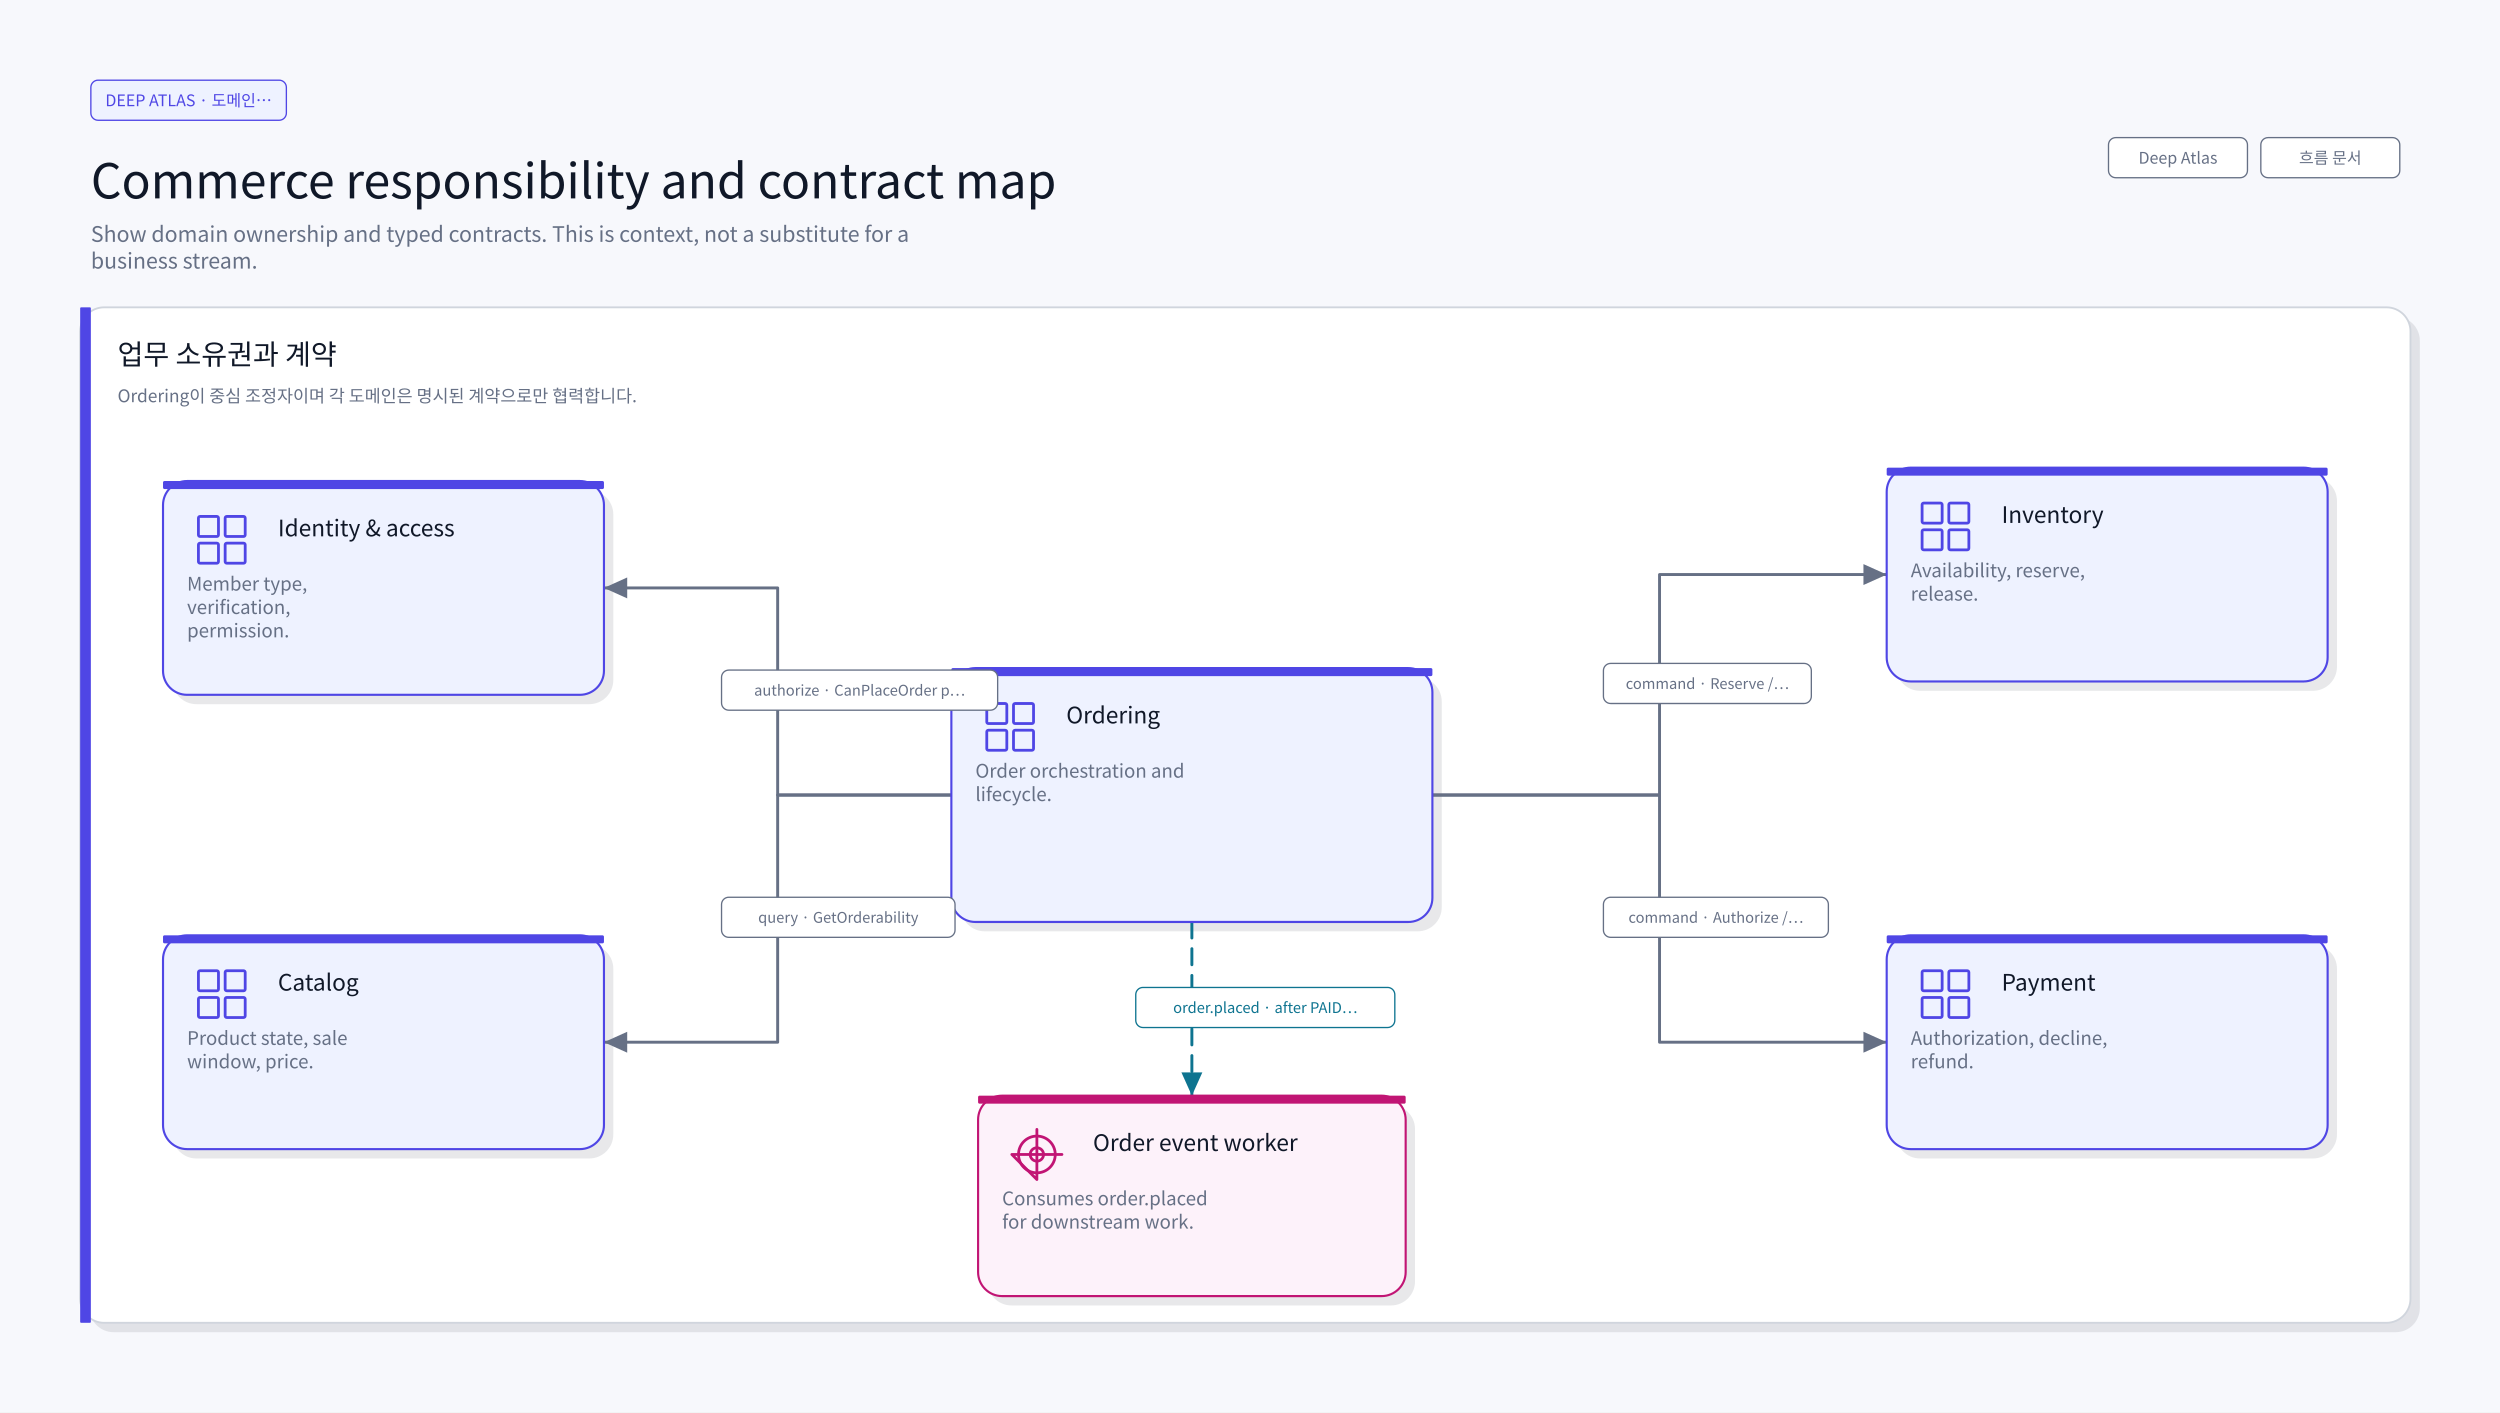
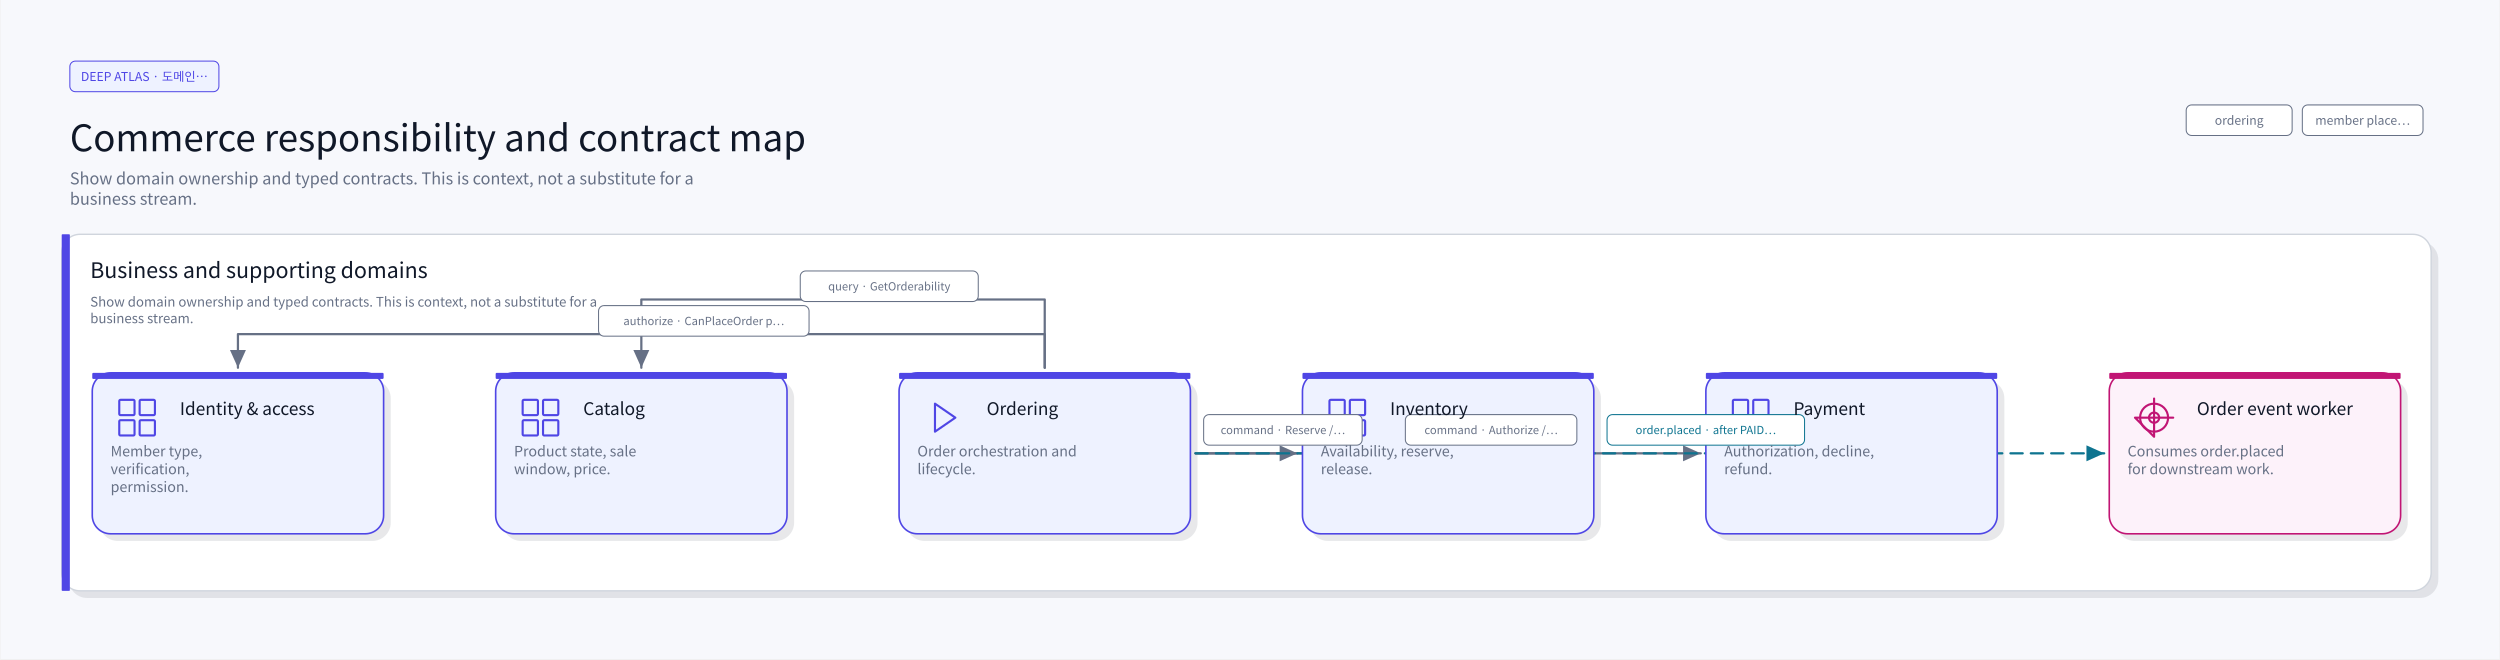
- <svg xmlns="http://www.w3.org/2000/svg" width="1871" height="1057" viewBox="-12.00 -22.00 1871.00 1057.00">
-   <rect x="-12.00" y="-22.00" width="1871.00" height="1057.00" fill="#F7F8FC" />
-   <rect x="55.00" y="215.00" width="1744.00" height="760.00" rx="18.00" stroke="#101828" fill="#101828" stroke-width="0.0" opacity="0.100" />
-   <rect x="48.00" y="208.00" width="1744.00" height="760.00" rx="18.00" stroke="#D0D5DD" fill="#FFFFFF" stroke-width="1.4" opacity="1.000" />
-   <rect x="117.00" y="345.00" width="330.00" height="160.00" rx="18.00" stroke="#101828" fill="#101828" stroke-width="0.0" opacity="0.100" />
-   <rect x="117.00" y="685.00" width="330.00" height="160.00" rx="18.00" stroke="#101828" fill="#101828" stroke-width="0.0" opacity="0.100" />
-   <rect x="707.00" y="485.00" width="360.00" height="190.00" rx="18.00" stroke="#101828" fill="#101828" stroke-width="0.0" opacity="0.100" />
-   <rect x="1407.00" y="335.00" width="330.00" height="160.00" rx="18.00" stroke="#101828" fill="#101828" stroke-width="0.0" opacity="0.100" />
-   <rect x="1407.00" y="685.00" width="330.00" height="160.00" rx="18.00" stroke="#101828" fill="#101828" stroke-width="0.0" opacity="0.100" />
-   <rect x="727.00" y="805.00" width="320.00" height="150.00" rx="18.00" stroke="#101828" fill="#101828" stroke-width="0.0" opacity="0.100" />
-   <polyline points="700.00,573.00 570.00,573.00 570.00,418.00 440.00,418.00" stroke="#667085" fill="none" stroke-width="2.2" opacity="1.000" stroke-linejoin="round" stroke-linecap="round" />
-   <polygon points="440.00,418.00 457.40,410.17 457.40,425.83" fill="#667085" opacity="1.000" />
-   <polyline points="700.00,573.00 570.00,573.00 570.00,758.00 440.00,758.00" stroke="#667085" fill="none" stroke-width="2.2" opacity="1.000" stroke-linejoin="round" stroke-linecap="round" />
-   <polygon points="440.00,758.00 457.40,750.17 457.40,765.83" fill="#667085" opacity="1.000" />
-   <polyline points="1060.00,573.00 1230.00,573.00 1230.00,408.00 1400.00,408.00" stroke="#667085" fill="none" stroke-width="2.2" opacity="1.000" stroke-linejoin="round" stroke-linecap="round" />
-   <polygon points="1400.00,408.00 1382.60,415.83 1382.60,400.17" fill="#667085" opacity="1.000" />
-   <polyline points="1060.00,573.00 1230.00,573.00 1230.00,758.00 1400.00,758.00" stroke="#667085" fill="none" stroke-width="2.2" opacity="1.000" stroke-linejoin="round" stroke-linecap="round" />
-   <polygon points="1400.00,758.00 1382.60,765.83 1382.60,750.17" fill="#667085" opacity="1.000" />
-   <polyline points="880.00,668.00 880.00,733.00 880.00,733.00 880.00,798.00" stroke="#0E7490" fill="none" stroke-width="2.2" opacity="1.000" stroke-dasharray="12 8" stroke-linejoin="round" stroke-linecap="round" />
-   <polygon points="880.00,798.00 872.17,780.60 887.83,780.60" fill="#0E7490" opacity="1.000" />
+ <svg xmlns="http://www.w3.org/2000/svg" width="2200" height="580" viewBox="-12.00 -22.00 2453.00 647.00">
+   <rect x="-12.00" y="-22.00" width="2453.00" height="647.00" fill="#F7F8FC" />
+   <rect x="55.00" y="215.00" width="2326.00" height="350.00" rx="18.00" stroke="#101828" fill="#101828" stroke-width="0.0" opacity="0.100" />
+   <rect x="48.00" y="208.00" width="2326.00" height="350.00" rx="18.00" stroke="#D0D5DD" fill="#FFFFFF" stroke-width="1.4" opacity="1.000" />
+   <rect x="85.00" y="351.00" width="286.00" height="158.00" rx="18.00" stroke="#101828" fill="#101828" stroke-width="0.0" opacity="0.100" />
+   <rect x="481.00" y="351.00" width="286.00" height="158.00" rx="18.00" stroke="#101828" fill="#101828" stroke-width="0.0" opacity="0.100" />
+   <rect x="877.00" y="351.00" width="286.00" height="158.00" rx="18.00" stroke="#101828" fill="#101828" stroke-width="0.0" opacity="0.100" />
+   <rect x="1273.00" y="351.00" width="286.00" height="158.00" rx="18.00" stroke="#101828" fill="#101828" stroke-width="0.0" opacity="0.100" />
+   <rect x="1669.00" y="351.00" width="286.00" height="158.00" rx="18.00" stroke="#101828" fill="#101828" stroke-width="0.0" opacity="0.100" />
+   <rect x="2065.00" y="351.00" width="286.00" height="158.00" rx="18.00" stroke="#101828" fill="#101828" stroke-width="0.0" opacity="0.100" />
+   <polyline points="1013.00,339.00 1013.00,306.00 221.00,306.00 221.00,339.00" stroke="#667085" fill="none" stroke-width="2.2" opacity="1.000" stroke-linejoin="round" stroke-linecap="round" />
+   <polygon points="221.00,339.00 213.17,321.60 228.83,321.60" fill="#667085" opacity="1.000" />
+   <polyline points="1013.00,339.00 1013.00,272.00 617.00,272.00 617.00,339.00" stroke="#667085" fill="none" stroke-width="2.2" opacity="1.000" stroke-linejoin="round" stroke-linecap="round" />
+   <polygon points="617.00,339.00 609.17,321.60 624.83,321.60" fill="#667085" opacity="1.000" />
+   <polyline points="1161.00,423.00 1261.00,423.00" stroke="#667085" fill="none" stroke-width="2.2" opacity="1.000" stroke-linejoin="round" stroke-linecap="round" />
+   <polygon points="1261.00,423.00 1243.60,430.83 1243.60,415.17" fill="#667085" opacity="1.000" />
+   <polyline points="1161.00,423.00 1657.00,423.00" stroke="#667085" fill="none" stroke-width="2.2" opacity="1.000" stroke-linejoin="round" stroke-linecap="round" />
+   <polygon points="1657.00,423.00 1639.60,430.83 1639.60,415.17" fill="#667085" opacity="1.000" />
+   <polyline points="1161.00,423.00 2053.00,423.00" stroke="#0E7490" fill="none" stroke-width="2.2" opacity="1.000" stroke-dasharray="12 8" stroke-linejoin="round" stroke-linecap="round" />
+   <polygon points="2053.00,423.00 2035.60,430.83 2035.60,415.17" fill="#0E7490" opacity="1.000" />
  <rect x="56.00" y="38.00" width="146.32" height="30.00" rx="5.40" stroke="#4F46E5" fill="#EEF2FF" stroke-width="1.0" opacity="1.000" />
-   <rect x="1680.00" y="81.00" width="104.00" height="30.00" rx="5.40" stroke="#667085" fill="#FFFFFF" stroke-width="1.0" opacity="1.000" />
-   <rect x="1566.00" y="81.00" width="104.00" height="30.00" rx="5.40" stroke="#667085" fill="#FFFFFF" stroke-width="1.0" opacity="1.000" />
-   <rect x="48.00" y="208.00" width="8.00" height="760.00" rx="0.64" stroke="#4F46E5" fill="#4F46E5" stroke-width="0.0" opacity="1.000" />
-   <rect x="110.00" y="338.00" width="330.00" height="160.00" rx="18.00" stroke="#4F46E5" fill="#EEF2FF" stroke-width="1.6" opacity="1.000" />
-   <rect x="110.00" y="338.00" width="330.00" height="6.00" rx="1.08" stroke="#4F46E5" fill="#4F46E5" stroke-width="0.0" opacity="1.000" />
-   <rect x="128.00" y="356.00" width="52.00" height="52.00" rx="4.16" stroke="#EEF2FF" fill="#EEF2FF" stroke-width="0.0" opacity="1.000" />
-   <rect x="136.50" y="364.50" width="15.00" height="15.00" rx="1.20" stroke="#4F46E5" fill="none" stroke-width="2.1" opacity="1.000" />
-   <rect x="156.50" y="364.50" width="15.00" height="15.00" rx="1.20" stroke="#4F46E5" fill="none" stroke-width="2.1" opacity="1.000" />
-   <rect x="136.50" y="384.50" width="15.00" height="15.00" rx="1.20" stroke="#4F46E5" fill="none" stroke-width="2.1" opacity="1.000" />
-   <rect x="156.50" y="384.50" width="15.00" height="15.00" rx="1.20" stroke="#4F46E5" fill="none" stroke-width="2.1" opacity="1.000" />
-   <rect x="110.00" y="678.00" width="330.00" height="160.00" rx="18.00" stroke="#4F46E5" fill="#EEF2FF" stroke-width="1.6" opacity="1.000" />
-   <rect x="110.00" y="678.00" width="330.00" height="6.00" rx="1.08" stroke="#4F46E5" fill="#4F46E5" stroke-width="0.0" opacity="1.000" />
-   <rect x="128.00" y="696.00" width="52.00" height="52.00" rx="4.16" stroke="#EEF2FF" fill="#EEF2FF" stroke-width="0.0" opacity="1.000" />
-   <rect x="136.50" y="704.50" width="15.00" height="15.00" rx="1.20" stroke="#4F46E5" fill="none" stroke-width="2.1" opacity="1.000" />
-   <rect x="156.50" y="704.50" width="15.00" height="15.00" rx="1.20" stroke="#4F46E5" fill="none" stroke-width="2.1" opacity="1.000" />
-   <rect x="136.50" y="724.50" width="15.00" height="15.00" rx="1.20" stroke="#4F46E5" fill="none" stroke-width="2.1" opacity="1.000" />
-   <rect x="156.50" y="724.50" width="15.00" height="15.00" rx="1.20" stroke="#4F46E5" fill="none" stroke-width="2.1" opacity="1.000" />
-   <rect x="700.00" y="478.00" width="360.00" height="190.00" rx="18.00" stroke="#4F46E5" fill="#EEF2FF" stroke-width="1.6" opacity="1.000" />
-   <rect x="700.00" y="478.00" width="360.00" height="6.00" rx="1.08" stroke="#4F46E5" fill="#4F46E5" stroke-width="0.0" opacity="1.000" />
-   <rect x="718.00" y="496.00" width="52.00" height="52.00" rx="4.16" stroke="#EEF2FF" fill="#EEF2FF" stroke-width="0.0" opacity="1.000" />
-   <rect x="726.50" y="504.50" width="15.00" height="15.00" rx="1.20" stroke="#4F46E5" fill="none" stroke-width="2.1" opacity="1.000" />
-   <rect x="746.50" y="504.50" width="15.00" height="15.00" rx="1.20" stroke="#4F46E5" fill="none" stroke-width="2.1" opacity="1.000" />
-   <rect x="726.50" y="524.50" width="15.00" height="15.00" rx="1.20" stroke="#4F46E5" fill="none" stroke-width="2.1" opacity="1.000" />
-   <rect x="746.50" y="524.50" width="15.00" height="15.00" rx="1.20" stroke="#4F46E5" fill="none" stroke-width="2.1" opacity="1.000" />
-   <rect x="1400.00" y="328.00" width="330.00" height="160.00" rx="18.00" stroke="#4F46E5" fill="#EEF2FF" stroke-width="1.6" opacity="1.000" />
-   <rect x="1400.00" y="328.00" width="330.00" height="6.00" rx="1.08" stroke="#4F46E5" fill="#4F46E5" stroke-width="0.0" opacity="1.000" />
-   <rect x="1418.00" y="346.00" width="52.00" height="52.00" rx="4.16" stroke="#EEF2FF" fill="#EEF2FF" stroke-width="0.0" opacity="1.000" />
-   <rect x="1426.50" y="354.50" width="15.00" height="15.00" rx="1.20" stroke="#4F46E5" fill="none" stroke-width="2.1" opacity="1.000" />
-   <rect x="1446.50" y="354.50" width="15.00" height="15.00" rx="1.20" stroke="#4F46E5" fill="none" stroke-width="2.1" opacity="1.000" />
-   <rect x="1426.50" y="374.50" width="15.00" height="15.00" rx="1.20" stroke="#4F46E5" fill="none" stroke-width="2.1" opacity="1.000" />
-   <rect x="1446.50" y="374.50" width="15.00" height="15.00" rx="1.20" stroke="#4F46E5" fill="none" stroke-width="2.1" opacity="1.000" />
-   <rect x="1400.00" y="678.00" width="330.00" height="160.00" rx="18.00" stroke="#4F46E5" fill="#EEF2FF" stroke-width="1.6" opacity="1.000" />
-   <rect x="1400.00" y="678.00" width="330.00" height="6.00" rx="1.08" stroke="#4F46E5" fill="#4F46E5" stroke-width="0.0" opacity="1.000" />
-   <rect x="1418.00" y="696.00" width="52.00" height="52.00" rx="4.16" stroke="#EEF2FF" fill="#EEF2FF" stroke-width="0.0" opacity="1.000" />
-   <rect x="1426.50" y="704.50" width="15.00" height="15.00" rx="1.20" stroke="#4F46E5" fill="none" stroke-width="2.1" opacity="1.000" />
-   <rect x="1446.50" y="704.50" width="15.00" height="15.00" rx="1.20" stroke="#4F46E5" fill="none" stroke-width="2.1" opacity="1.000" />
-   <rect x="1426.50" y="724.50" width="15.00" height="15.00" rx="1.20" stroke="#4F46E5" fill="none" stroke-width="2.1" opacity="1.000" />
-   <rect x="1446.50" y="724.50" width="15.00" height="15.00" rx="1.20" stroke="#4F46E5" fill="none" stroke-width="2.1" opacity="1.000" />
-   <rect x="720.00" y="798.00" width="320.00" height="150.00" rx="18.00" stroke="#C11574" fill="#FDF2FA" stroke-width="1.6" opacity="1.000" />
-   <rect x="720.00" y="798.00" width="320.00" height="6.00" rx="1.08" stroke="#C11574" fill="#C11574" stroke-width="0.0" opacity="1.000" />
-   <rect x="738.00" y="816.00" width="52.00" height="52.00" rx="4.16" stroke="#FDF2FA" fill="#FDF2FA" stroke-width="0.0" opacity="1.000" />
-   <ellipse cx="764.00" cy="842.00" rx="13.75" ry="13.75" stroke="#C11574" fill="none" stroke-width="2.1" opacity="1.000" />
-   <ellipse cx="764.00" cy="842.00" rx="5.00" ry="5.00" stroke="#C11574" fill="none" stroke-width="2.1" opacity="1.000" />
-   <rect x="528.00" y="479.50" width="206.64" height="30.00" rx="5.40" stroke="#667085" fill="#FFFFFF" stroke-width="1.0" opacity="1.000" />
-   <rect x="528.00" y="649.50" width="174.74" height="30.00" rx="5.40" stroke="#667085" fill="#FFFFFF" stroke-width="1.0" opacity="1.000" />
-   <rect x="1188.00" y="474.50" width="155.60" height="30.00" rx="5.40" stroke="#667085" fill="#FFFFFF" stroke-width="1.0" opacity="1.000" />
-   <rect x="1188.00" y="649.50" width="168.36" height="30.00" rx="5.40" stroke="#667085" fill="#FFFFFF" stroke-width="1.0" opacity="1.000" />
-   <rect x="838.00" y="717.00" width="193.88" height="30.00" rx="5.40" stroke="#0E7490" fill="#FFFFFF" stroke-width="1.0" opacity="1.000" />
-   <polyline points="764.00,823.25 764.00,829.50 764.00,854.50 764.00,860.75 745.25,842.00 751.50,842.00 776.50,842.00 782.75,842.00" stroke="#C11574" fill="none" stroke-width="2.1" opacity="1.000" stroke-linejoin="round" stroke-linecap="round" />
+   <rect x="2247.52" y="81.00" width="118.48" height="30.00" rx="5.40" stroke="#667085" fill="#FFFFFF" stroke-width="1.0" opacity="1.000" />
+   <rect x="2133.52" y="81.00" width="104.00" height="30.00" rx="5.40" stroke="#667085" fill="#FFFFFF" stroke-width="1.0" opacity="1.000" />
+   <rect x="48.00" y="208.00" width="8.00" height="350.00" rx="0.64" stroke="#4F46E5" fill="#4F46E5" stroke-width="0.0" opacity="1.000" />
+   <rect x="78.00" y="344.00" width="286.00" height="158.00" rx="18.00" stroke="#4F46E5" fill="#EEF2FF" stroke-width="1.6" opacity="1.000" />
+   <rect x="78.00" y="344.00" width="286.00" height="6.00" rx="1.08" stroke="#4F46E5" fill="#4F46E5" stroke-width="0.0" opacity="1.000" />
+   <rect x="96.00" y="362.00" width="52.00" height="52.00" rx="4.16" stroke="#EEF2FF" fill="#EEF2FF" stroke-width="0.0" opacity="1.000" />
+   <rect x="104.50" y="370.50" width="15.00" height="15.00" rx="1.20" stroke="#4F46E5" fill="none" stroke-width="2.1" opacity="1.000" />
+   <rect x="124.50" y="370.50" width="15.00" height="15.00" rx="1.20" stroke="#4F46E5" fill="none" stroke-width="2.1" opacity="1.000" />
+   <rect x="104.50" y="390.50" width="15.00" height="15.00" rx="1.20" stroke="#4F46E5" fill="none" stroke-width="2.1" opacity="1.000" />
+   <rect x="124.50" y="390.50" width="15.00" height="15.00" rx="1.20" stroke="#4F46E5" fill="none" stroke-width="2.1" opacity="1.000" />
+   <rect x="474.00" y="344.00" width="286.00" height="158.00" rx="18.00" stroke="#4F46E5" fill="#EEF2FF" stroke-width="1.6" opacity="1.000" />
+   <rect x="474.00" y="344.00" width="286.00" height="6.00" rx="1.08" stroke="#4F46E5" fill="#4F46E5" stroke-width="0.0" opacity="1.000" />
+   <rect x="492.00" y="362.00" width="52.00" height="52.00" rx="4.16" stroke="#EEF2FF" fill="#EEF2FF" stroke-width="0.0" opacity="1.000" />
+   <rect x="500.50" y="370.50" width="15.00" height="15.00" rx="1.20" stroke="#4F46E5" fill="none" stroke-width="2.1" opacity="1.000" />
+   <rect x="520.50" y="370.50" width="15.00" height="15.00" rx="1.20" stroke="#4F46E5" fill="none" stroke-width="2.1" opacity="1.000" />
+   <rect x="500.50" y="390.50" width="15.00" height="15.00" rx="1.20" stroke="#4F46E5" fill="none" stroke-width="2.1" opacity="1.000" />
+   <rect x="520.50" y="390.50" width="15.00" height="15.00" rx="1.20" stroke="#4F46E5" fill="none" stroke-width="2.1" opacity="1.000" />
+   <rect x="870.00" y="344.00" width="286.00" height="158.00" rx="18.00" stroke="#4F46E5" fill="#EEF2FF" stroke-width="1.6" opacity="1.000" />
+   <rect x="870.00" y="344.00" width="286.00" height="6.00" rx="1.08" stroke="#4F46E5" fill="#4F46E5" stroke-width="0.0" opacity="1.000" />
+   <rect x="888.00" y="362.00" width="52.00" height="52.00" rx="4.16" stroke="#EEF2FF" fill="#EEF2FF" stroke-width="0.0" opacity="1.000" />
+   <rect x="1266.00" y="344.00" width="286.00" height="158.00" rx="18.00" stroke="#4F46E5" fill="#EEF2FF" stroke-width="1.6" opacity="1.000" />
+   <rect x="1266.00" y="344.00" width="286.00" height="6.00" rx="1.08" stroke="#4F46E5" fill="#4F46E5" stroke-width="0.0" opacity="1.000" />
+   <rect x="1284.00" y="362.00" width="52.00" height="52.00" rx="4.16" stroke="#EEF2FF" fill="#EEF2FF" stroke-width="0.0" opacity="1.000" />
+   <rect x="1292.50" y="370.50" width="15.00" height="15.00" rx="1.20" stroke="#4F46E5" fill="none" stroke-width="2.1" opacity="1.000" />
+   <rect x="1312.50" y="370.50" width="15.00" height="15.00" rx="1.20" stroke="#4F46E5" fill="none" stroke-width="2.1" opacity="1.000" />
+   <rect x="1292.50" y="390.50" width="15.00" height="15.00" rx="1.20" stroke="#4F46E5" fill="none" stroke-width="2.1" opacity="1.000" />
+   <rect x="1312.50" y="390.50" width="15.00" height="15.00" rx="1.20" stroke="#4F46E5" fill="none" stroke-width="2.1" opacity="1.000" />
+   <rect x="1662.00" y="344.00" width="286.00" height="158.00" rx="18.00" stroke="#4F46E5" fill="#EEF2FF" stroke-width="1.6" opacity="1.000" />
+   <rect x="1662.00" y="344.00" width="286.00" height="6.00" rx="1.08" stroke="#4F46E5" fill="#4F46E5" stroke-width="0.0" opacity="1.000" />
+   <rect x="1680.00" y="362.00" width="52.00" height="52.00" rx="4.16" stroke="#EEF2FF" fill="#EEF2FF" stroke-width="0.0" opacity="1.000" />
+   <rect x="1688.50" y="370.50" width="15.00" height="15.00" rx="1.20" stroke="#4F46E5" fill="none" stroke-width="2.1" opacity="1.000" />
+   <rect x="1708.50" y="370.50" width="15.00" height="15.00" rx="1.20" stroke="#4F46E5" fill="none" stroke-width="2.1" opacity="1.000" />
+   <rect x="1688.50" y="390.50" width="15.00" height="15.00" rx="1.20" stroke="#4F46E5" fill="none" stroke-width="2.1" opacity="1.000" />
+   <rect x="1708.50" y="390.50" width="15.00" height="15.00" rx="1.20" stroke="#4F46E5" fill="none" stroke-width="2.1" opacity="1.000" />
+   <rect x="2058.00" y="344.00" width="286.00" height="158.00" rx="18.00" stroke="#C11574" fill="#FDF2FA" stroke-width="1.6" opacity="1.000" />
+   <rect x="2058.00" y="344.00" width="286.00" height="6.00" rx="1.08" stroke="#C11574" fill="#C11574" stroke-width="0.0" opacity="1.000" />
+   <rect x="2076.00" y="362.00" width="52.00" height="52.00" rx="4.16" stroke="#FDF2FA" fill="#FDF2FA" stroke-width="0.0" opacity="1.000" />
+   <ellipse cx="2102.00" cy="388.00" rx="13.75" ry="13.75" stroke="#C11574" fill="none" stroke-width="2.1" opacity="1.000" />
+   <ellipse cx="2102.00" cy="388.00" rx="5.00" ry="5.00" stroke="#C11574" fill="none" stroke-width="2.1" opacity="1.000" />
+   <rect x="575.00" y="278.00" width="206.64" height="30.00" rx="5.40" stroke="#667085" fill="#FFFFFF" stroke-width="1.0" opacity="1.000" />
+   <rect x="773.00" y="244.00" width="174.74" height="30.00" rx="5.40" stroke="#667085" fill="#FFFFFF" stroke-width="1.0" opacity="1.000" />
+   <rect x="1169.00" y="385.00" width="155.60" height="30.00" rx="5.40" stroke="#667085" fill="#FFFFFF" stroke-width="1.0" opacity="1.000" />
+   <rect x="1367.00" y="385.00" width="168.36" height="30.00" rx="5.40" stroke="#667085" fill="#FFFFFF" stroke-width="1.0" opacity="1.000" />
+   <rect x="1565.00" y="385.00" width="193.88" height="30.00" rx="5.40" stroke="#0E7490" fill="#FFFFFF" stroke-width="1.0" opacity="1.000" />
+   <polyline points="905.25,374.25 905.25,401.75 925.25,388.00 905.25,374.25" stroke="#4F46E5" fill="none" stroke-width="2.1" opacity="1.000" stroke-linejoin="round" stroke-linecap="round" />
+   <polyline points="2102.00,369.25 2102.00,375.50 2102.00,400.50 2102.00,406.75 2083.25,388.00 2089.50,388.00 2114.50,388.00 2120.75,388.00" stroke="#C11574" fill="none" stroke-width="2.1" opacity="1.000" stroke-linejoin="round" stroke-linecap="round" />
  <text x="129.16" y="57.50" font-size="12.00" font-family="NanumGothic, Noto Sans CJK KR, Apple SD Gothic Neo, Arial, sans-serif" text-anchor="middle" fill="#4F46E5" opacity="1.000">
    <tspan x="129.16" dy="0.00">DEEP ATLAS · 도메인…</tspan>
  </text>
  <text x="56.00" y="126.50" font-size="36.00" font-family="NanumGothic, Noto Sans CJK KR, Apple SD Gothic Neo, Arial, sans-serif" text-anchor="start" fill="#101828" opacity="1.000">
    <tspan x="56.00" dy="0.00">Commerce responsibility and contract map</tspan>
  </text>
  <text x="56.00" y="159.00" font-size="16.00" font-family="NanumGothic, Noto Sans CJK KR, Apple SD Gothic Neo, Arial, sans-serif" text-anchor="start" fill="#667085" opacity="1.000">
    <tspan x="56.00" dy="0.00">Show domain ownership and typed contracts. This is context, not a substitute for a</tspan>
    <tspan x="56.00" dy="20.00">business stream.</tspan>
  </text>
  <a href="[[architecture/atlas/flows/member-place-order.md]]">
-     <text x="1732.00" y="100.50" font-size="12.00" font-family="NanumGothic, Noto Sans CJK KR, Apple SD Gothic Neo, Arial, sans-serif" text-anchor="middle" fill="#667085" opacity="1.000">
-       <tspan x="1732.00" dy="0.00">흐름 문서</tspan>
+     <text x="2306.76" y="100.50" font-size="12.00" font-family="NanumGothic, Noto Sans CJK KR, Apple SD Gothic Neo, Arial, sans-serif" text-anchor="middle" fill="#667085" opacity="1.000">
+       <tspan x="2306.76" dy="0.00">member place…</tspan>
    </text>
  </a>
  <a href="[[architecture/atlas/domains/ordering.md]]">
-     <text x="1618.00" y="100.50" font-size="12.00" font-family="NanumGothic, Noto Sans CJK KR, Apple SD Gothic Neo, Arial, sans-serif" text-anchor="middle" fill="#667085" opacity="1.000">
-       <tspan x="1618.00" dy="0.00">Deep Atlas</tspan>
+     <text x="2185.52" y="100.50" font-size="12.00" font-family="NanumGothic, Noto Sans CJK KR, Apple SD Gothic Neo, Arial, sans-serif" text-anchor="middle" fill="#667085" opacity="1.000">
+       <tspan x="2185.52" dy="0.00">ordering</tspan>
    </text>
  </a>
  <text x="76.00" y="250.88" font-size="21.00" font-family="NanumGothic, Noto Sans CJK KR, Apple SD Gothic Neo, Arial, sans-serif" text-anchor="start" fill="#101828" opacity="1.000">
-     <tspan x="76.00" dy="0.00">업무 소유권과 계약</tspan>
+     <tspan x="76.00" dy="0.00">Business and supporting domains</tspan>
  </text>
  <text x="76.00" y="279.00" font-size="13.00" font-family="NanumGothic, Noto Sans CJK KR, Apple SD Gothic Neo, Arial, sans-serif" text-anchor="start" fill="#667085" opacity="1.000">
-     <tspan x="76.00" dy="0.00">Ordering이 중심 조정자이며 각 도메인은 명시된 계약으로만 협력합니다.</tspan>
+     <tspan x="76.00" dy="0.00">Show domain ownership and typed contracts. This is context, not a substitute for a</tspan>
+     <tspan x="76.00" dy="16.25">business stream.</tspan>
  </text>
  <a href="[[domains/identity-access]]">
-     <text x="196.00" y="379.38" font-size="17.00" font-family="NanumGothic, Noto Sans CJK KR, Apple SD Gothic Neo, Arial, sans-serif" text-anchor="start" fill="#101828" opacity="1.000">
-       <tspan x="196.00" dy="0.00">Identity &amp; access</tspan>
+     <text x="164.00" y="385.38" font-size="17.00" font-family="NanumGothic, Noto Sans CJK KR, Apple SD Gothic Neo, Arial, sans-serif" text-anchor="start" fill="#101828" opacity="1.000">
+       <tspan x="164.00" dy="0.00">Identity &amp; access</tspan>
    </text>
  </a>
  <a href="[[domains/identity-access]]">
-     <text x="128.00" y="420.00" font-size="14.00" font-family="NanumGothic, Noto Sans CJK KR, Apple SD Gothic Neo, Arial, sans-serif" text-anchor="start" fill="#667085" opacity="1.000">
-       <tspan x="128.00" dy="0.00">Member type,</tspan>
-       <tspan x="128.00" dy="17.50">verification,</tspan>
-       <tspan x="128.00" dy="17.50">permission.</tspan>
+     <text x="96.00" y="426.00" font-size="14.00" font-family="NanumGothic, Noto Sans CJK KR, Apple SD Gothic Neo, Arial, sans-serif" text-anchor="start" fill="#667085" opacity="1.000">
+       <tspan x="96.00" dy="0.00">Member type,</tspan>
+       <tspan x="96.00" dy="17.50">verification,</tspan>
+       <tspan x="96.00" dy="17.50">permission.</tspan>
    </text>
  </a>
  <a href="[[domains/catalog]]">
-     <text x="196.00" y="719.38" font-size="17.00" font-family="NanumGothic, Noto Sans CJK KR, Apple SD Gothic Neo, Arial, sans-serif" text-anchor="start" fill="#101828" opacity="1.000">
-       <tspan x="196.00" dy="0.00">Catalog</tspan>
+     <text x="560.00" y="385.38" font-size="17.00" font-family="NanumGothic, Noto Sans CJK KR, Apple SD Gothic Neo, Arial, sans-serif" text-anchor="start" fill="#101828" opacity="1.000">
+       <tspan x="560.00" dy="0.00">Catalog</tspan>
    </text>
  </a>
  <a href="[[domains/catalog]]">
-     <text x="128.00" y="760.00" font-size="14.00" font-family="NanumGothic, Noto Sans CJK KR, Apple SD Gothic Neo, Arial, sans-serif" text-anchor="start" fill="#667085" opacity="1.000">
-       <tspan x="128.00" dy="0.00">Product state, sale</tspan>
-       <tspan x="128.00" dy="17.50">window, price.</tspan>
+     <text x="492.00" y="426.00" font-size="14.00" font-family="NanumGothic, Noto Sans CJK KR, Apple SD Gothic Neo, Arial, sans-serif" text-anchor="start" fill="#667085" opacity="1.000">
+       <tspan x="492.00" dy="0.00">Product state, sale</tspan>
+       <tspan x="492.00" dy="17.50">window, price.</tspan>
    </text>
  </a>
  <a href="[[domains/ordering]]">
-     <text x="786.00" y="519.38" font-size="17.00" font-family="NanumGothic, Noto Sans CJK KR, Apple SD Gothic Neo, Arial, sans-serif" text-anchor="start" fill="#101828" opacity="1.000">
-       <tspan x="786.00" dy="0.00">Ordering</tspan>
+     <text x="956.00" y="385.38" font-size="17.00" font-family="NanumGothic, Noto Sans CJK KR, Apple SD Gothic Neo, Arial, sans-serif" text-anchor="start" fill="#101828" opacity="1.000">
+       <tspan x="956.00" dy="0.00">Ordering</tspan>
    </text>
  </a>
  <a href="[[domains/ordering]]">
-     <text x="718.00" y="560.00" font-size="14.00" font-family="NanumGothic, Noto Sans CJK KR, Apple SD Gothic Neo, Arial, sans-serif" text-anchor="start" fill="#667085" opacity="1.000">
-       <tspan x="718.00" dy="0.00">Order orchestration and</tspan>
-       <tspan x="718.00" dy="17.50">lifecycle.</tspan>
+     <text x="888.00" y="426.00" font-size="14.00" font-family="NanumGothic, Noto Sans CJK KR, Apple SD Gothic Neo, Arial, sans-serif" text-anchor="start" fill="#667085" opacity="1.000">
+       <tspan x="888.00" dy="0.00">Order orchestration and</tspan>
+       <tspan x="888.00" dy="17.50">lifecycle.</tspan>
    </text>
  </a>
  <a href="[[domains/inventory]]">
-     <text x="1486.00" y="369.38" font-size="17.00" font-family="NanumGothic, Noto Sans CJK KR, Apple SD Gothic Neo, Arial, sans-serif" text-anchor="start" fill="#101828" opacity="1.000">
-       <tspan x="1486.00" dy="0.00">Inventory</tspan>
+     <text x="1352.00" y="385.38" font-size="17.00" font-family="NanumGothic, Noto Sans CJK KR, Apple SD Gothic Neo, Arial, sans-serif" text-anchor="start" fill="#101828" opacity="1.000">
+       <tspan x="1352.00" dy="0.00">Inventory</tspan>
    </text>
  </a>
  <a href="[[domains/inventory]]">
-     <text x="1418.00" y="410.00" font-size="14.00" font-family="NanumGothic, Noto Sans CJK KR, Apple SD Gothic Neo, Arial, sans-serif" text-anchor="start" fill="#667085" opacity="1.000">
-       <tspan x="1418.00" dy="0.00">Availability, reserve,</tspan>
-       <tspan x="1418.00" dy="17.50">release.</tspan>
+     <text x="1284.00" y="426.00" font-size="14.00" font-family="NanumGothic, Noto Sans CJK KR, Apple SD Gothic Neo, Arial, sans-serif" text-anchor="start" fill="#667085" opacity="1.000">
+       <tspan x="1284.00" dy="0.00">Availability, reserve,</tspan>
+       <tspan x="1284.00" dy="17.50">release.</tspan>
    </text>
  </a>
  <a href="[[domains/payment]]">
-     <text x="1486.00" y="719.38" font-size="17.00" font-family="NanumGothic, Noto Sans CJK KR, Apple SD Gothic Neo, Arial, sans-serif" text-anchor="start" fill="#101828" opacity="1.000">
-       <tspan x="1486.00" dy="0.00">Payment</tspan>
+     <text x="1748.00" y="385.38" font-size="17.00" font-family="NanumGothic, Noto Sans CJK KR, Apple SD Gothic Neo, Arial, sans-serif" text-anchor="start" fill="#101828" opacity="1.000">
+       <tspan x="1748.00" dy="0.00">Payment</tspan>
    </text>
  </a>
  <a href="[[domains/payment]]">
-     <text x="1418.00" y="760.00" font-size="14.00" font-family="NanumGothic, Noto Sans CJK KR, Apple SD Gothic Neo, Arial, sans-serif" text-anchor="start" fill="#667085" opacity="1.000">
-       <tspan x="1418.00" dy="0.00">Authorization, decline,</tspan>
-       <tspan x="1418.00" dy="17.50">refund.</tspan>
+     <text x="1680.00" y="426.00" font-size="14.00" font-family="NanumGothic, Noto Sans CJK KR, Apple SD Gothic Neo, Arial, sans-serif" text-anchor="start" fill="#667085" opacity="1.000">
+       <tspan x="1680.00" dy="0.00">Authorization, decline,</tspan>
+       <tspan x="1680.00" dy="17.50">refund.</tspan>
    </text>
  </a>
  <a href="[[flows/member-place-order#event]]">
-     <text x="806.00" y="839.38" font-size="17.00" font-family="NanumGothic, Noto Sans CJK KR, Apple SD Gothic Neo, Arial, sans-serif" text-anchor="start" fill="#101828" opacity="1.000">
-       <tspan x="806.00" dy="0.00">Order event worker</tspan>
+     <text x="2144.00" y="385.38" font-size="17.00" font-family="NanumGothic, Noto Sans CJK KR, Apple SD Gothic Neo, Arial, sans-serif" text-anchor="start" fill="#101828" opacity="1.000">
+       <tspan x="2144.00" dy="0.00">Order event worker</tspan>
    </text>
  </a>
  <a href="[[flows/member-place-order#event]]">
-     <text x="738.00" y="880.00" font-size="14.00" font-family="NanumGothic, Noto Sans CJK KR, Apple SD Gothic Neo, Arial, sans-serif" text-anchor="start" fill="#667085" opacity="1.000">
-       <tspan x="738.00" dy="0.00">Consumes order.placed</tspan>
-       <tspan x="738.00" dy="17.50">for downstream work.</tspan>
+     <text x="2076.00" y="426.00" font-size="14.00" font-family="NanumGothic, Noto Sans CJK KR, Apple SD Gothic Neo, Arial, sans-serif" text-anchor="start" fill="#667085" opacity="1.000">
+       <tspan x="2076.00" dy="0.00">Consumes order.placed</tspan>
+       <tspan x="2076.00" dy="17.50">for downstream work.</tspan>
    </text>
  </a>
-   <text x="631.32" y="498.62" font-size="11.00" font-family="NanumGothic, Noto Sans CJK KR, Apple SD Gothic Neo, Arial, sans-serif" text-anchor="middle" fill="#667085" opacity="1.000">
-     <tspan x="631.32" dy="0.00">authorize · CanPlaceOrder p…</tspan>
+   <text x="678.32" y="297.12" font-size="11.00" font-family="NanumGothic, Noto Sans CJK KR, Apple SD Gothic Neo, Arial, sans-serif" text-anchor="middle" fill="#667085" opacity="1.000">
+     <tspan x="678.32" dy="0.00">authorize · CanPlaceOrder p…</tspan>
  </text>
-   <text x="615.37" y="668.62" font-size="11.00" font-family="NanumGothic, Noto Sans CJK KR, Apple SD Gothic Neo, Arial, sans-serif" text-anchor="middle" fill="#667085" opacity="1.000">
-     <tspan x="615.37" dy="0.00">query · GetOrderability</tspan>
+   <text x="860.37" y="263.12" font-size="11.00" font-family="NanumGothic, Noto Sans CJK KR, Apple SD Gothic Neo, Arial, sans-serif" text-anchor="middle" fill="#667085" opacity="1.000">
+     <tspan x="860.37" dy="0.00">query · GetOrderability</tspan>
  </text>
-   <text x="1265.80" y="493.62" font-size="11.00" font-family="NanumGothic, Noto Sans CJK KR, Apple SD Gothic Neo, Arial, sans-serif" text-anchor="middle" fill="#667085" opacity="1.000">
-     <tspan x="1265.80" dy="0.00">command · Reserve /…</tspan>
+   <text x="1246.80" y="404.12" font-size="11.00" font-family="NanumGothic, Noto Sans CJK KR, Apple SD Gothic Neo, Arial, sans-serif" text-anchor="middle" fill="#667085" opacity="1.000">
+     <tspan x="1246.80" dy="0.00">command · Reserve /…</tspan>
  </text>
-   <text x="1272.18" y="668.62" font-size="11.00" font-family="NanumGothic, Noto Sans CJK KR, Apple SD Gothic Neo, Arial, sans-serif" text-anchor="middle" fill="#667085" opacity="1.000">
-     <tspan x="1272.18" dy="0.00">command · Authorize /…</tspan>
+   <text x="1451.18" y="404.12" font-size="11.00" font-family="NanumGothic, Noto Sans CJK KR, Apple SD Gothic Neo, Arial, sans-serif" text-anchor="middle" fill="#667085" opacity="1.000">
+     <tspan x="1451.18" dy="0.00">command · Authorize /…</tspan>
  </text>
-   <text x="934.94" y="736.12" font-size="11.00" font-family="NanumGothic, Noto Sans CJK KR, Apple SD Gothic Neo, Arial, sans-serif" text-anchor="middle" fill="#0E7490" opacity="1.000">
-     <tspan x="934.94" dy="0.00">order.placed · after PAID…</tspan>
+   <text x="1661.94" y="404.12" font-size="11.00" font-family="NanumGothic, Noto Sans CJK KR, Apple SD Gothic Neo, Arial, sans-serif" text-anchor="middle" fill="#0E7490" opacity="1.000">
+     <tspan x="1661.94" dy="0.00">order.placed · after PAID…</tspan>
  </text>
</svg>
